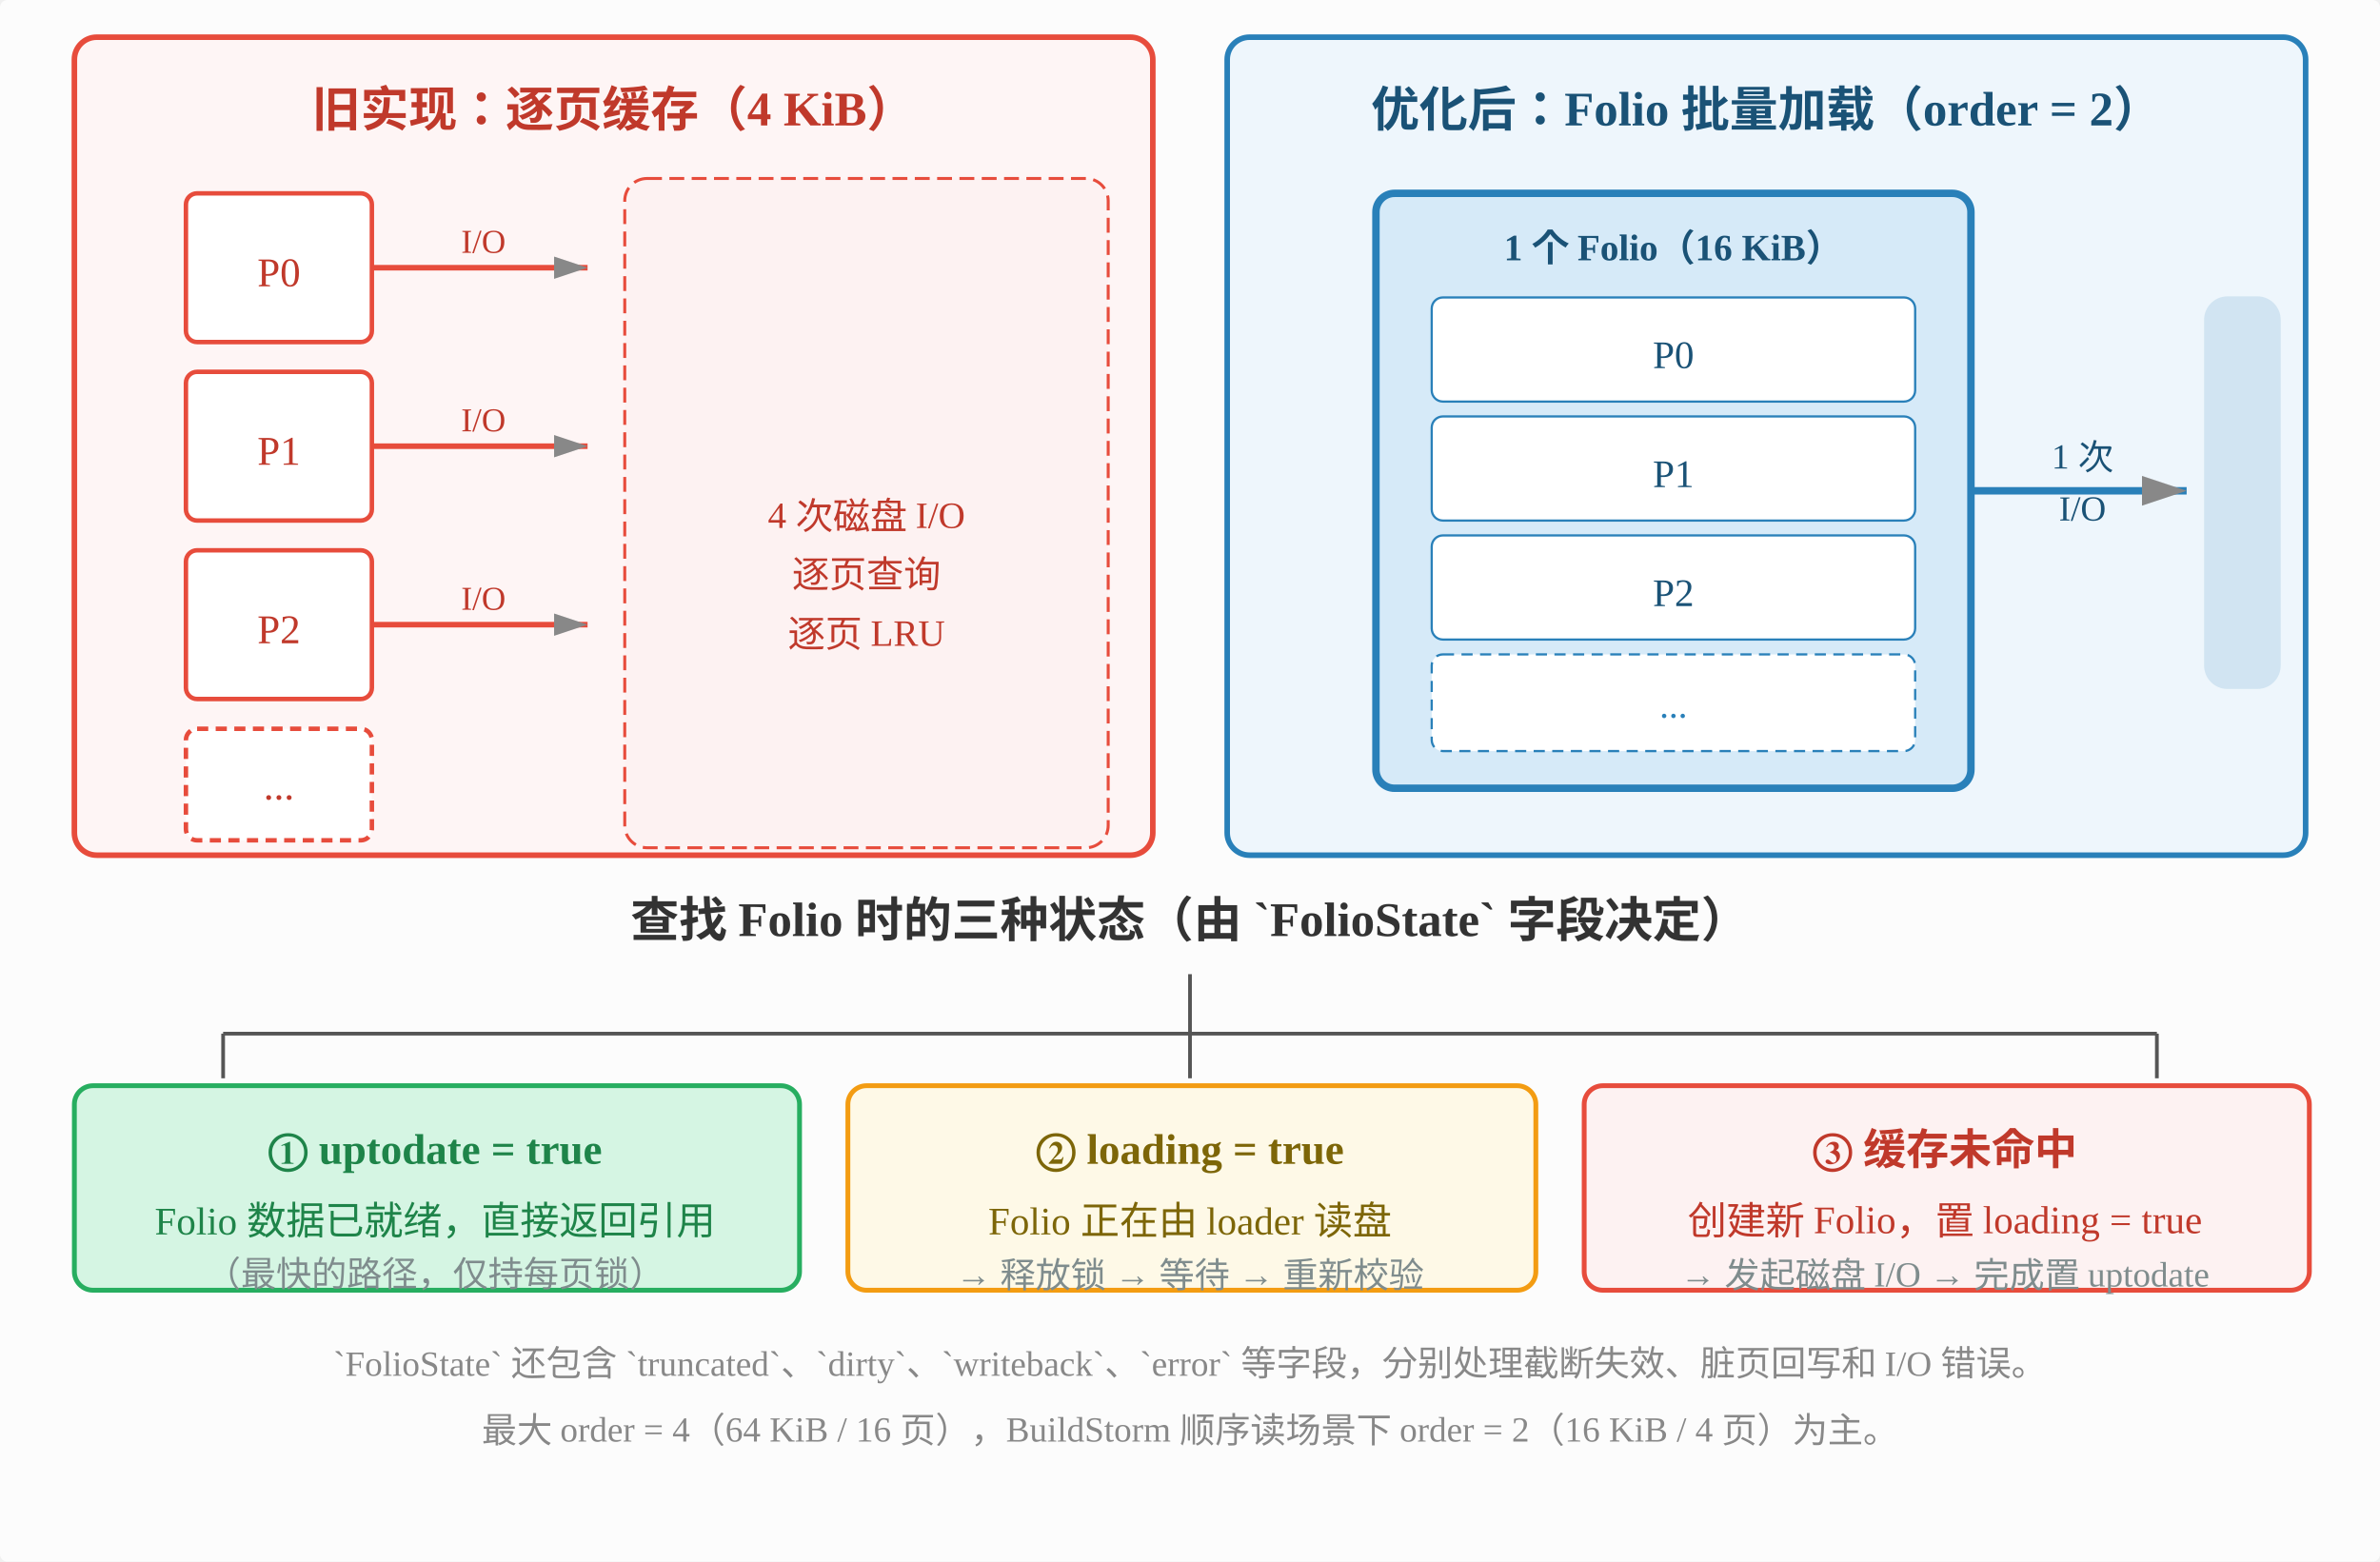
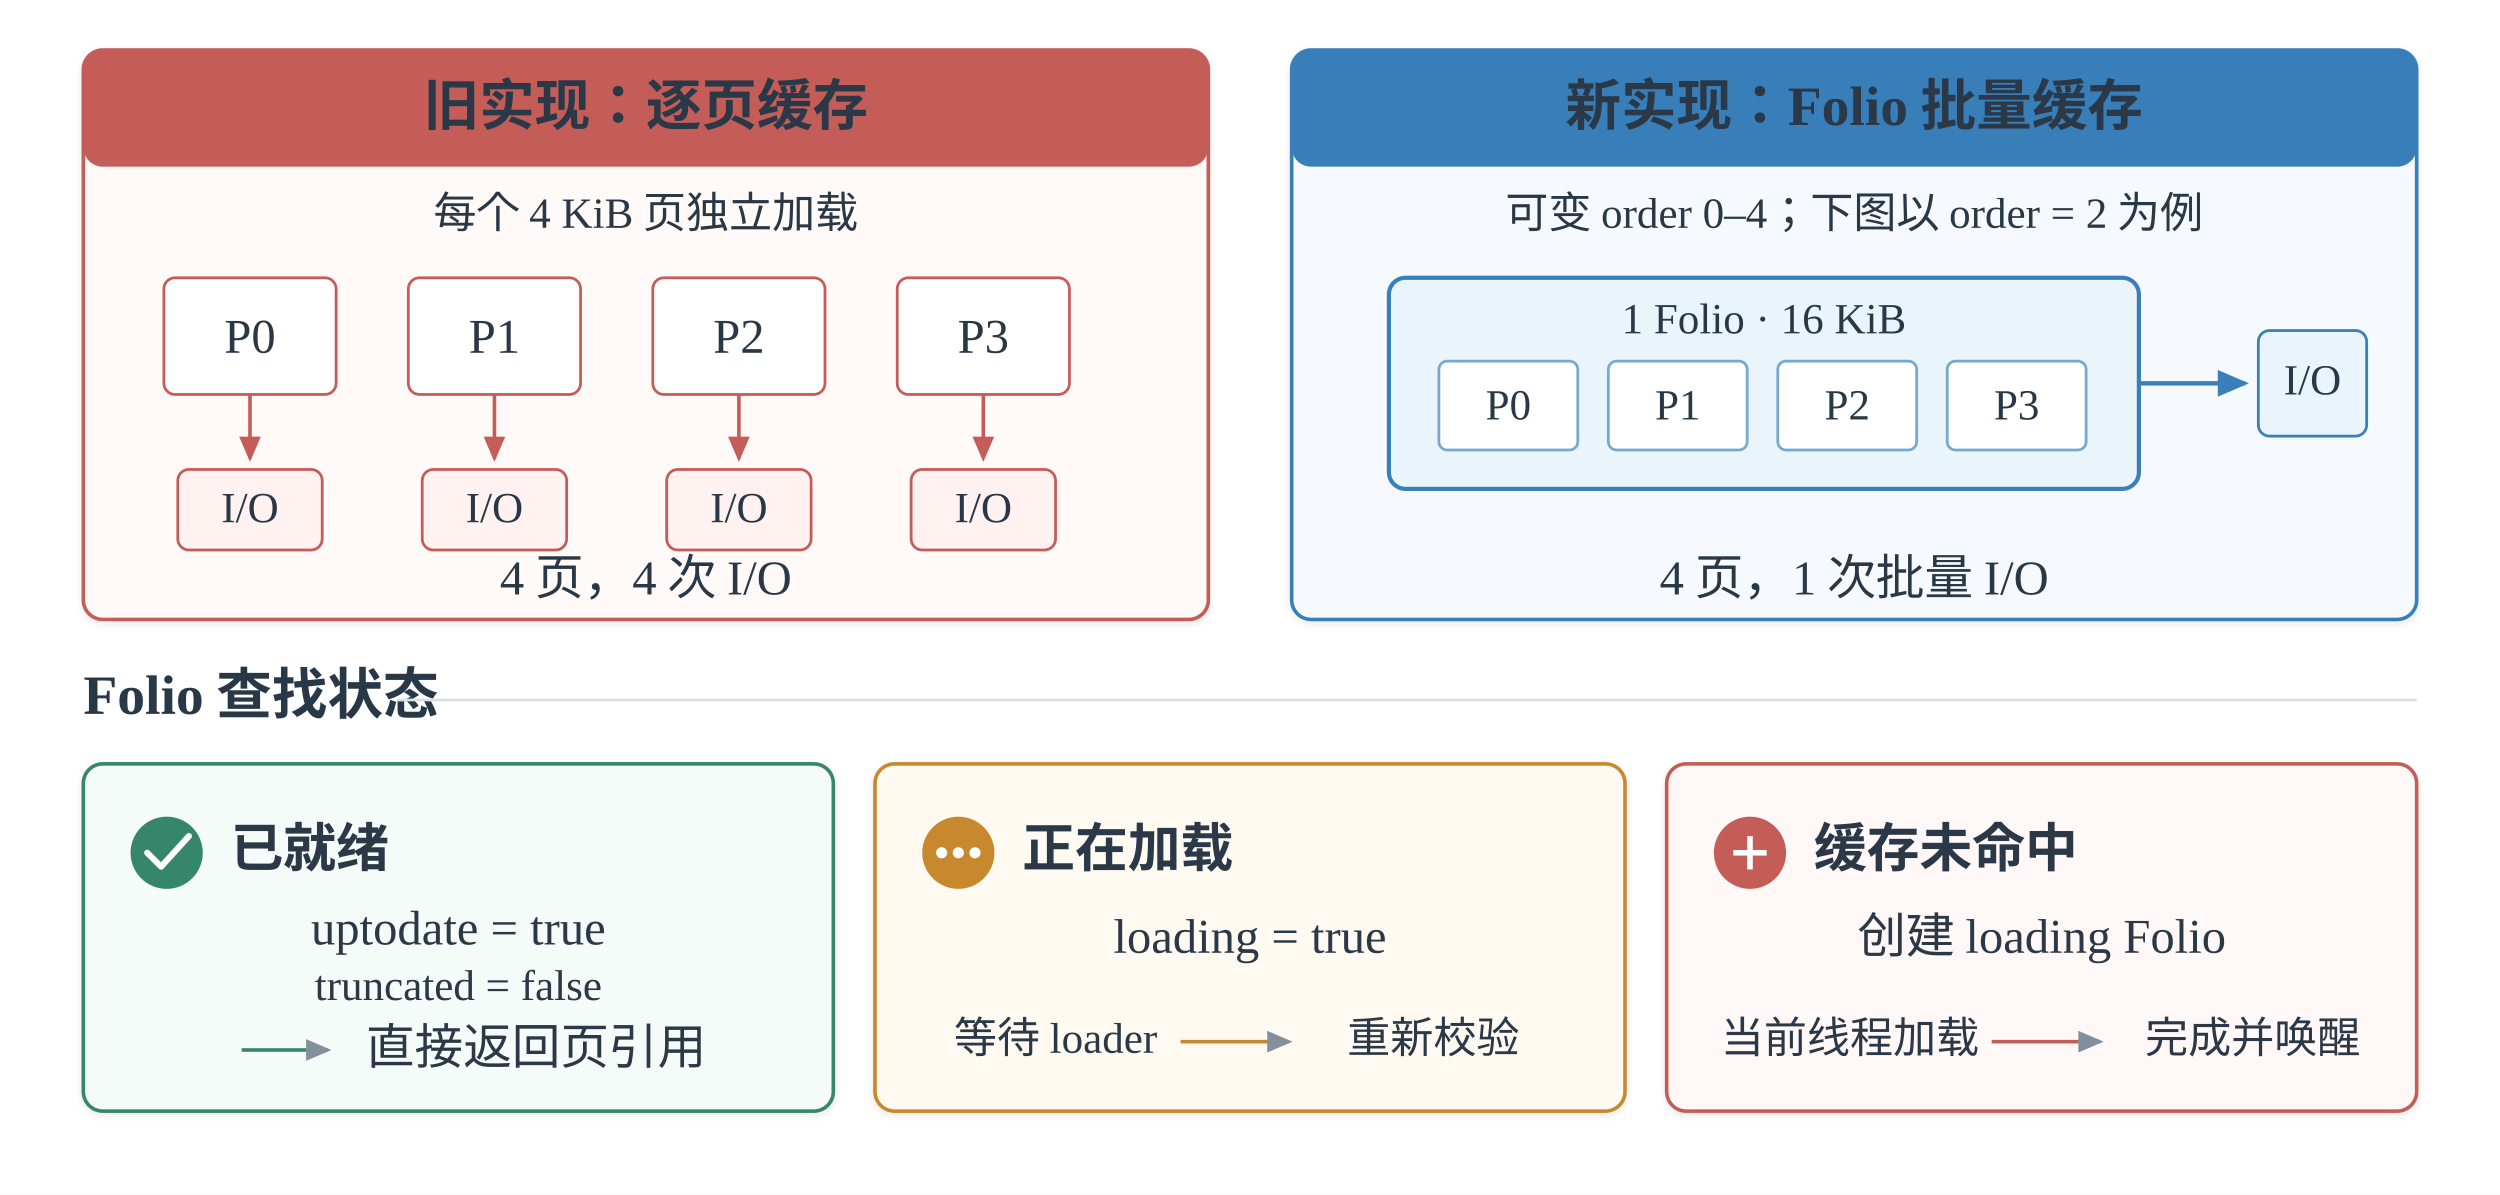
- <svg xmlns="http://www.w3.org/2000/svg" viewBox="0 0 640 420" font-family="KaiTi,STKaiti,楷体,Times New Roman,serif">
+ <svg xmlns="http://www.w3.org/2000/svg" viewBox="0 0 900 430" role="img" aria-labelledby="title desc">
  <defs>
-     <marker id="arr" markerWidth="6" markerHeight="4" refX="6" refY="2" orient="auto">
-       <path d="M0,0 L6,2 L0,4 Z" fill="#888" />
+     <marker id="red-arrow" markerWidth="7" markerHeight="6" refX="6" refY="3" orient="auto">
+       <path d="M0,0 L7,3 L0,6 Z" fill="#c45d59" />
    </marker>
+     <marker id="blue-arrow" markerWidth="7" markerHeight="6" refX="6" refY="3" orient="auto">
+       <path d="M0,0 L7,3 L0,6 Z" fill="#397fba" />
+     </marker>
+     <marker id="gray-arrow" markerWidth="7" markerHeight="6" refX="6" refY="3" orient="auto">
+       <path d="M0,0 L7,3 L0,6 Z" fill="#81909c" />
+     </marker>
+     <filter id="shadow" x="-10%" y="-20%" width="120%" height="145%">
+       <feDropShadow dx="0" dy="1" stdDeviation="1.3" flood-color="#172b3a" flood-opacity="0.10" />
+     </filter>
  </defs>
-   <rect width="640" height="420" fill="#fcfcfc" rx="2" />
-   <rect x="20" y="10" width="290" height="220" rx="6" fill="#fef5f5" stroke="#e74c3c" stroke-width="1.5" />
-   <text x="165" y="34" text-anchor="middle" fill="#c0392b" font-size="13" font-weight="bold">旧实现：逐页缓存（4 KiB）</text>
-   <rect x="50" y="52" width="50" height="40" rx="3" fill="#fff" stroke="#e74c3c" stroke-width="1.2" />
-   <text x="75" y="77" text-anchor="middle" fill="#c0392b" font-size="11">P0</text>
-   <line x1="100" y1="72" x2="158" y2="72" stroke="#e74c3c" stroke-width="1.5" marker-end="url(#arr)" />
-   <text x="130" y="68" text-anchor="middle" fill="#c0392b" font-size="9">I/O</text>
-   <rect x="50" y="100" width="50" height="40" rx="3" fill="#fff" stroke="#e74c3c" stroke-width="1.2" />
-   <text x="75" y="125" text-anchor="middle" fill="#c0392b" font-size="11">P1</text>
-   <line x1="100" y1="120" x2="158" y2="120" stroke="#e74c3c" stroke-width="1.5" marker-end="url(#arr)" />
-   <text x="130" y="116" text-anchor="middle" fill="#c0392b" font-size="9">I/O</text>
-   <rect x="50" y="148" width="50" height="40" rx="3" fill="#fff" stroke="#e74c3c" stroke-width="1.2" />
-   <text x="75" y="173" text-anchor="middle" fill="#c0392b" font-size="11">P2</text>
-   <line x1="100" y1="168" x2="158" y2="168" stroke="#e74c3c" stroke-width="1.5" marker-end="url(#arr)" />
-   <text x="130" y="164" text-anchor="middle" fill="#c0392b" font-size="9">I/O</text>
-   <rect x="50" y="196" width="50" height="30" rx="3" fill="#fff" stroke="#e74c3c" stroke-width="1.2" stroke-dasharray="3,2" />
-   <text x="75" y="215" text-anchor="middle" fill="#c0392b" font-size="11">...</text>
-   <rect x="168" y="48" width="130" height="180" rx="6" fill="#fdf2f2" stroke="#e74c3c" stroke-width="0.8" stroke-dasharray="4,2" />
-   <text x="233" y="142" text-anchor="middle" fill="#c0392b" font-size="10">4 次磁盘 I/O</text>
-   <text x="233" y="158" text-anchor="middle" fill="#c0392b" font-size="10">逐页查询</text>
-   <text x="233" y="174" text-anchor="middle" fill="#c0392b" font-size="10">逐页 LRU</text>
-   <rect x="330" y="10" width="290" height="220" rx="6" fill="#eef6fc" stroke="#2980b9" stroke-width="1.5" />
-   <text x="475" y="34" text-anchor="middle" fill="#1a5276" font-size="13" font-weight="bold">优化后：Folio 批量加载（order = 2）</text>
-   <rect x="370" y="52" width="160" height="160" rx="5" fill="#d6eaf8" stroke="#2980b9" stroke-width="2" />
-   <text x="450" y="70" text-anchor="middle" fill="#1a5276" font-size="10" font-weight="bold">1 个 Folio（16 KiB）</text>
-   <rect x="385" y="80" width="130" height="28" rx="3" fill="#fff" stroke="#2980b9" stroke-width="0.6" />
-   <text x="450" y="99" text-anchor="middle" fill="#1a5276" font-size="10.5">P0</text>
-   <rect x="385" y="112" width="130" height="28" rx="3" fill="#fff" stroke="#2980b9" stroke-width="0.6" />
-   <text x="450" y="131" text-anchor="middle" fill="#1a5276" font-size="10.5">P1</text>
-   <rect x="385" y="144" width="130" height="28" rx="3" fill="#fff" stroke="#2980b9" stroke-width="0.6" />
-   <text x="450" y="163" text-anchor="middle" fill="#1a5276" font-size="10.5">P2</text>
-   <rect x="385" y="176" width="130" height="26" rx="3" fill="#fff" stroke="#2980b9" stroke-width="0.6" stroke-dasharray="3,2" />
-   <text x="450" y="193" text-anchor="middle" fill="#2980b9" font-size="10">...</text>
-   <line x1="530" y1="132" x2="588" y2="132" stroke="#2980b9" stroke-width="2" marker-end="url(#arr)" />
-   <text x="560" y="126" text-anchor="middle" fill="#1a5276" font-size="9.5">1 次</text>
-   <text x="560" y="140" text-anchor="middle" fill="#1a5276" font-size="9.5">I/O</text>
-   <rect x="593" y="80" width="20" height="105" rx="6" fill="#2980b9" opacity="0.15" stroke="#2980b9" stroke-width="0.6" />
-   <text x="320" y="252" text-anchor="middle" fill="#333" font-size="13" font-weight="bold">查找 Folio 时的三种状态（由 `FolioState` 字段决定）</text>
-   <line x1="320" y1="262" x2="320" y2="278" stroke="#555" stroke-width="1" />
-   <line x1="60" y1="278" x2="580" y2="278" stroke="#555" stroke-width="1" />
-   <line x1="60" y1="278" x2="60" y2="290" stroke="#555" stroke-width="1" />
-   <line x1="320" y1="278" x2="320" y2="290" stroke="#555" stroke-width="1" />
-   <line x1="580" y1="278" x2="580" y2="290" stroke="#555" stroke-width="1" />
-   <rect x="20" y="292" width="195" height="55" rx="5" fill="#d5f5e3" stroke="#27ae60" stroke-width="1.3" />
-   <text x="117" y="313" text-anchor="middle" fill="#1e8449" font-size="11.5" font-weight="bold">① uptodate = true</text>
-   <text x="117" y="332" text-anchor="middle" fill="#1e8449" font-size="10.5">Folio 数据已就绪，直接返回引用</text>
-   <text x="117" y="346" text-anchor="middle" fill="#7f8c8d" font-size="9.5">（最快的路径，仅持每页锁）</text>
-   <rect x="228" y="292" width="185" height="55" rx="5" fill="#fef9e7" stroke="#f39c12" stroke-width="1.3" />
-   <text x="320" y="313" text-anchor="middle" fill="#7d6608" font-size="11.5" font-weight="bold">② loading = true</text>
-   <text x="320" y="332" text-anchor="middle" fill="#7d6608" font-size="10.5">Folio 正在由 loader 读盘</text>
-   <text x="320" y="346" text-anchor="middle" fill="#7f8c8d" font-size="9.5">→ 释放锁 → 等待 → 重新校验</text>
-   <rect x="426" y="292" width="195" height="55" rx="5" fill="#fdf2f2" stroke="#e74c3c" stroke-width="1.3" />
-   <text x="523" y="313" text-anchor="middle" fill="#c0392b" font-size="11.5" font-weight="bold">③ 缓存未命中</text>
-   <text x="523" y="332" text-anchor="middle" fill="#c0392b" font-size="10.5">创建新 Folio，置 loading = true</text>
-   <text x="523" y="346" text-anchor="middle" fill="#7f8c8d" font-size="9.5">→ 发起磁盘 I/O → 完成置 uptodate</text>
-   <text x="320" y="370" text-anchor="middle" fill="#888" font-size="9.5">`FolioState` 还包含 `truncated`、`dirty`、`writeback`、`error` 等字段，分别处理截断失效、脏页回写和 I/O 错误。</text>
-   <text x="320" y="388" text-anchor="middle" fill="#888" font-size="9.5">最大 order = 4（64 KiB / 16 页），BuildStorm 顺序读场景下 order = 2（16 KiB / 4 页）为主。</text>
+   <style>
+     text { font-family: KaiTi, STKaiti, "楷体", serif; fill: #293846; }
+     .latin { font-family: "Times New Roman", Times, serif; }
+ .panel-title { font-size: 20px; font-weight: 700; }
+ .label { font-size: 17.5px; }
+ .small { font-size: 15.5px; }
+ .state-title { font-size: 19px; font-weight: 700; }
+   </style>
+   <rect width="900" height="430" fill="#ffffff" />
+   <g filter="url(#shadow)">
+     <rect x="30" y="18" width="405" height="205" rx="7" fill="#fff9f8" stroke="#c45d59" stroke-width="1.3" />
+     <rect x="30" y="18" width="405" height="42" rx="7" fill="#c45d59" />
+     <text x="232.5" y="45" text-anchor="middle" font-size="20" font-weight="700" fill="#ffffff">旧实现：逐页缓存</text>
+   </g>
+   <text x="232.5" y="82" text-anchor="middle" class="small">每个 <tspan class="latin">4 KiB</tspan> 页独立加载</text>
+   <g transform="translate(59 100)">
+     <rect x="0" y="0" width="62" height="42" rx="4" fill="#ffffff" stroke="#c45d59" />
+     <text x="31" y="27" text-anchor="middle" class="label">
+       <tspan class="latin">P0</tspan>
+     </text>
+     <rect x="88" y="0" width="62" height="42" rx="4" fill="#ffffff" stroke="#c45d59" />
+     <text x="119" y="27" text-anchor="middle" class="label">
+       <tspan class="latin">P1</tspan>
+     </text>
+     <rect x="176" y="0" width="62" height="42" rx="4" fill="#ffffff" stroke="#c45d59" />
+     <text x="207" y="27" text-anchor="middle" class="label">
+       <tspan class="latin">P2</tspan>
+     </text>
+     <rect x="264" y="0" width="62" height="42" rx="4" fill="#ffffff" stroke="#c45d59" />
+     <text x="295" y="27" text-anchor="middle" class="label">
+       <tspan class="latin">P3</tspan>
+     </text>
+     <line x1="31" y1="42" x2="31" y2="65" stroke="#c45d59" stroke-width="1.3" marker-end="url(#red-arrow)" />
+     <line x1="119" y1="42" x2="119" y2="65" stroke="#c45d59" stroke-width="1.3" marker-end="url(#red-arrow)" />
+     <line x1="207" y1="42" x2="207" y2="65" stroke="#c45d59" stroke-width="1.3" marker-end="url(#red-arrow)" />
+     <line x1="295" y1="42" x2="295" y2="65" stroke="#c45d59" stroke-width="1.3" marker-end="url(#red-arrow)" />
+     <rect x="5" y="69" width="52" height="29" rx="4" fill="#fff2f1" stroke="#c45d59" />
+     <text x="31" y="88" text-anchor="middle" class="small">
+       <tspan class="latin">I/O</tspan>
+     </text>
+     <rect x="93" y="69" width="52" height="29" rx="4" fill="#fff2f1" stroke="#c45d59" />
+     <text x="119" y="88" text-anchor="middle" class="small">
+       <tspan class="latin">I/O</tspan>
+     </text>
+     <rect x="181" y="69" width="52" height="29" rx="4" fill="#fff2f1" stroke="#c45d59" />
+     <text x="207" y="88" text-anchor="middle" class="small">
+       <tspan class="latin">I/O</tspan>
+     </text>
+     <rect x="269" y="69" width="52" height="29" rx="4" fill="#fff2f1" stroke="#c45d59" />
+     <text x="295" y="88" text-anchor="middle" class="small">
+       <tspan class="latin">I/O</tspan>
+     </text>
+   </g>
+   <text x="232.5" y="214" text-anchor="middle" class="label" fill="#9b4845">
+     <tspan class="latin">4</tspan> 页，<tspan class="latin">4</tspan> 次 <tspan class="latin">I/O</tspan>
+   </text>
+   <g filter="url(#shadow)">
+     <rect x="465" y="18" width="405" height="205" rx="7" fill="#f6faff" stroke="#397fba" stroke-width="1.3" />
+     <rect x="465" y="18" width="405" height="42" rx="7" fill="#397fba" />
+     <text x="667.5" y="45" text-anchor="middle" font-size="20" font-weight="700" fill="#ffffff">新实现：<tspan class="latin">Folio</tspan> 批量缓存</text>
+   </g>
+   <text x="667.5" y="82" text-anchor="middle" class="small">可变 <tspan class="latin">order 0–4</tspan>；下图以 <tspan class="latin">order = 2</tspan> 为例</text>
+   <rect x="500" y="100" width="270" height="76" rx="6" fill="#eaf4fb" stroke="#397fba" stroke-width="1.5" />
+   <text x="635" y="120" text-anchor="middle" class="small">
+     <tspan class="latin">1 Folio · 16 KiB</tspan>
+   </text>
+   <g transform="translate(518 130)">
+     <rect x="0" y="0" width="50" height="32" rx="3" fill="#ffffff" stroke="#77a9cf" />
+     <text x="25" y="21" text-anchor="middle" class="small">
+       <tspan class="latin">P0</tspan>
+     </text>
+     <rect x="61" y="0" width="50" height="32" rx="3" fill="#ffffff" stroke="#77a9cf" />
+     <text x="86" y="21" text-anchor="middle" class="small">
+       <tspan class="latin">P1</tspan>
+     </text>
+     <rect x="122" y="0" width="50" height="32" rx="3" fill="#ffffff" stroke="#77a9cf" />
+     <text x="147" y="21" text-anchor="middle" class="small">
+       <tspan class="latin">P2</tspan>
+     </text>
+     <rect x="183" y="0" width="50" height="32" rx="3" fill="#ffffff" stroke="#77a9cf" />
+     <text x="208" y="21" text-anchor="middle" class="small">
+       <tspan class="latin">P3</tspan>
+     </text>
+   </g>
+   <line x1="770" y1="138" x2="808" y2="138" stroke="#397fba" stroke-width="1.6" marker-end="url(#blue-arrow)" />
+   <rect x="813" y="119" width="39" height="38" rx="4" fill="#eaf4fb" stroke="#397fba" />
+   <text x="832.5" y="142" text-anchor="middle" class="small">
+     <tspan class="latin">I/O</tspan>
+   </text>
+   <text x="667.5" y="214" text-anchor="middle" class="label" fill="#2e6d9e">
+     <tspan class="latin">4</tspan> 页，<tspan class="latin">1</tspan> 次批量 <tspan class="latin">I/O</tspan>
+   </text>
+   <text x="30" y="257" class="panel-title">
+     <tspan class="latin">Folio</tspan> 查找状态</text>
+   <line x1="143" y1="252" x2="870" y2="252" stroke="#d8e0e6" />
+   <g filter="url(#shadow)">
+     <rect x="30" y="275" width="270" height="125" rx="7" fill="#f5fbf8" stroke="#35866b" stroke-width="1.3" />
+     <circle cx="60" cy="307" r="13" fill="#35866b" />
+     <path d="M53 307 L58 312 L68 301" fill="none" stroke="#ffffff" stroke-width="2.2" stroke-linecap="round" stroke-linejoin="round" />
+     <text x="83" y="312" class="state-title" fill="#2f725d">已就绪</text>
+     <text x="165" y="340" text-anchor="middle" class="label">
+       <tspan class="latin">uptodate = true</tspan>
+     </text>
+     <text x="165" y="360" text-anchor="middle" class="small">
+       <tspan class="latin">truncated = false</tspan>
+     </text>
+     <line x1="87" y1="378" x2="118" y2="378" stroke="#35866b" stroke-width="1.3" marker-end="url(#gray-arrow)" />
+     <text x="193" y="383" text-anchor="middle" class="label">直接返回页引用</text>
+   </g>
+   <g filter="url(#shadow)">
+     <rect x="315" y="275" width="270" height="125" rx="7" fill="#fffaf1" stroke="#c8892f" stroke-width="1.3" />
+     <circle cx="345" cy="307" r="13" fill="#c8892f" />
+     <circle cx="339" cy="307" r="2" fill="#ffffff" />
+     <circle cx="345" cy="307" r="2" fill="#ffffff" />
+     <circle cx="351" cy="307" r="2" fill="#ffffff" />
+     <text x="368" y="312" class="state-title" fill="#93631f">正在加载</text>
+     <text x="450" y="343" text-anchor="middle" class="label">
+       <tspan class="latin">loading = true</tspan>
+     </text>
+     <text x="380" y="379" text-anchor="middle" class="small">等待 <tspan class="latin">loader</tspan>
+     </text>
+     <line x1="425" y1="375" x2="464" y2="375" stroke="#c8892f" stroke-width="1.3" marker-end="url(#gray-arrow)" />
+     <text x="516" y="379" text-anchor="middle" class="small">重新校验</text>
+   </g>
+   <g filter="url(#shadow)">
+     <rect x="600" y="275" width="270" height="125" rx="7" fill="#fff8f7" stroke="#c45d59" stroke-width="1.3" />
+     <circle cx="630" cy="307" r="13" fill="#c45d59" />
+     <line x1="624" y1="307" x2="636" y2="307" stroke="#ffffff" stroke-width="2" />
+     <line x1="630" y1="301" x2="630" y2="313" stroke="#ffffff" stroke-width="2" />
+     <text x="653" y="312" class="state-title" fill="#994744">缓存未命中</text>
+     <text x="735" y="343" text-anchor="middle" class="label">创建 <tspan class="latin">loading Folio</tspan>
+     </text>
+     <text x="666" y="379" text-anchor="middle" class="small">当前线程加载</text>
+     <line x1="717" y1="375" x2="756" y2="375" stroke="#c45d59" stroke-width="1.3" marker-end="url(#gray-arrow)" />
+     <text x="811" y="379" text-anchor="middle" class="small">完成并唤醒</text>
+   </g>
</svg>
